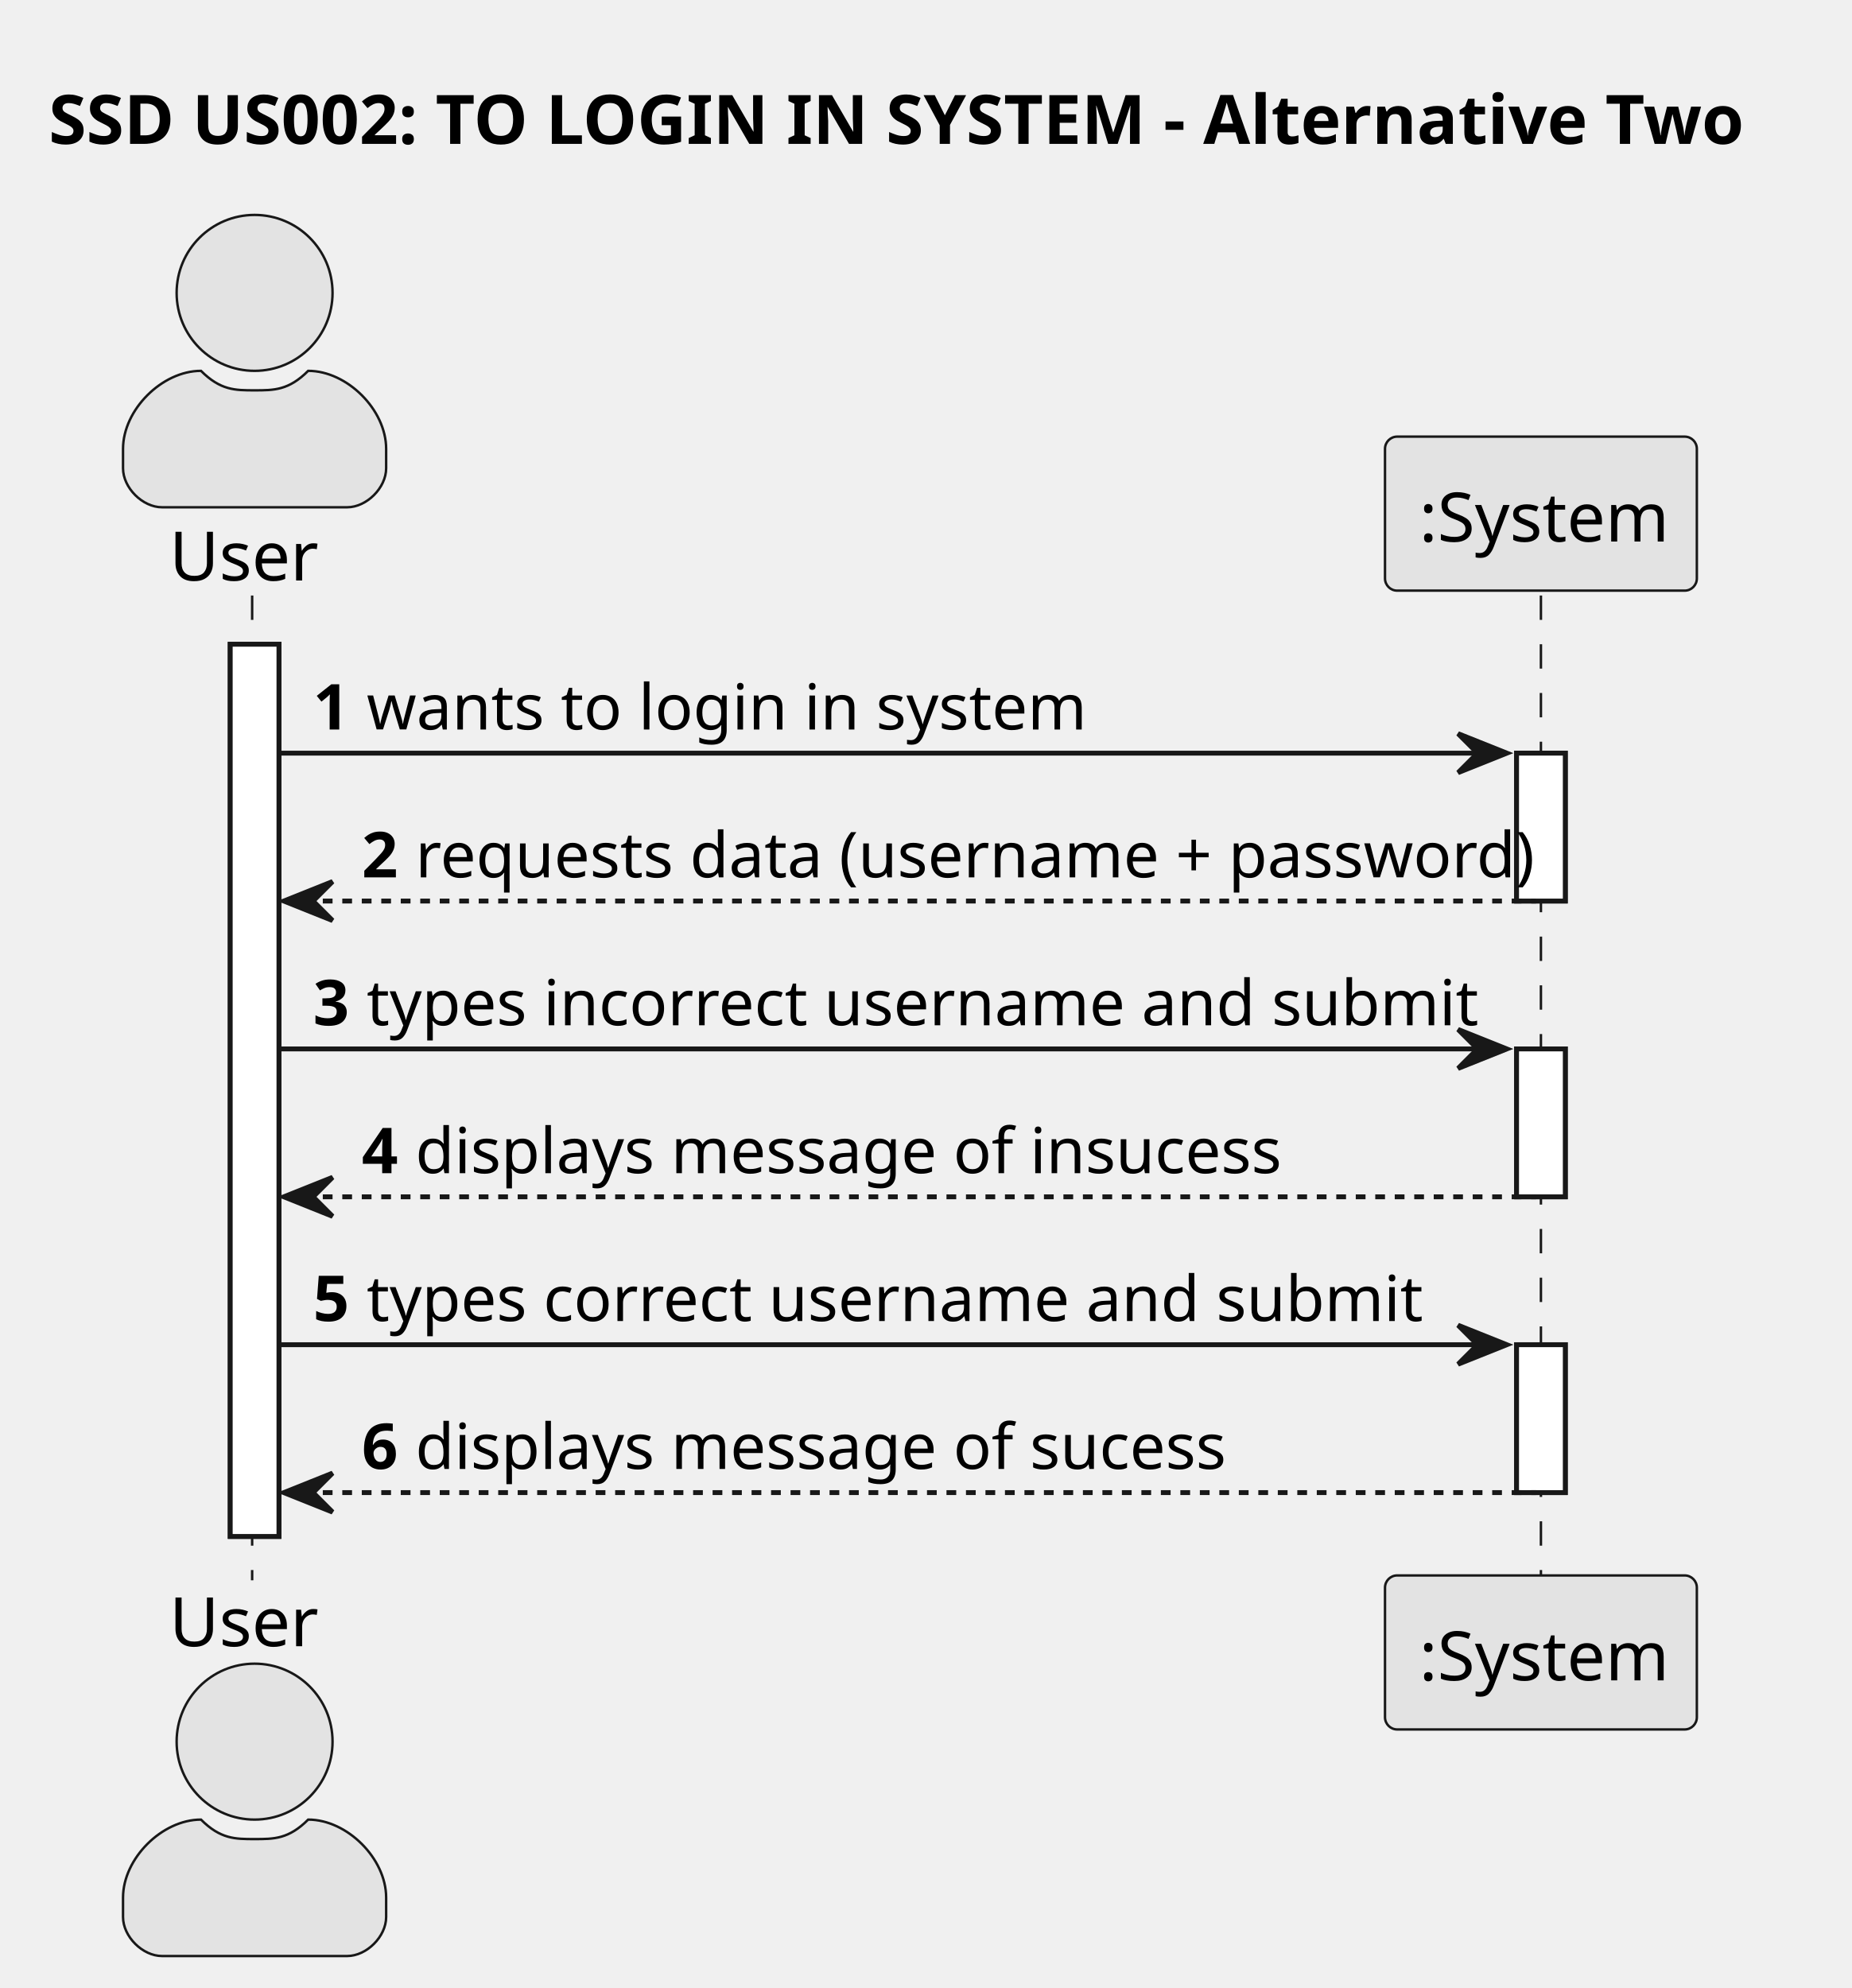
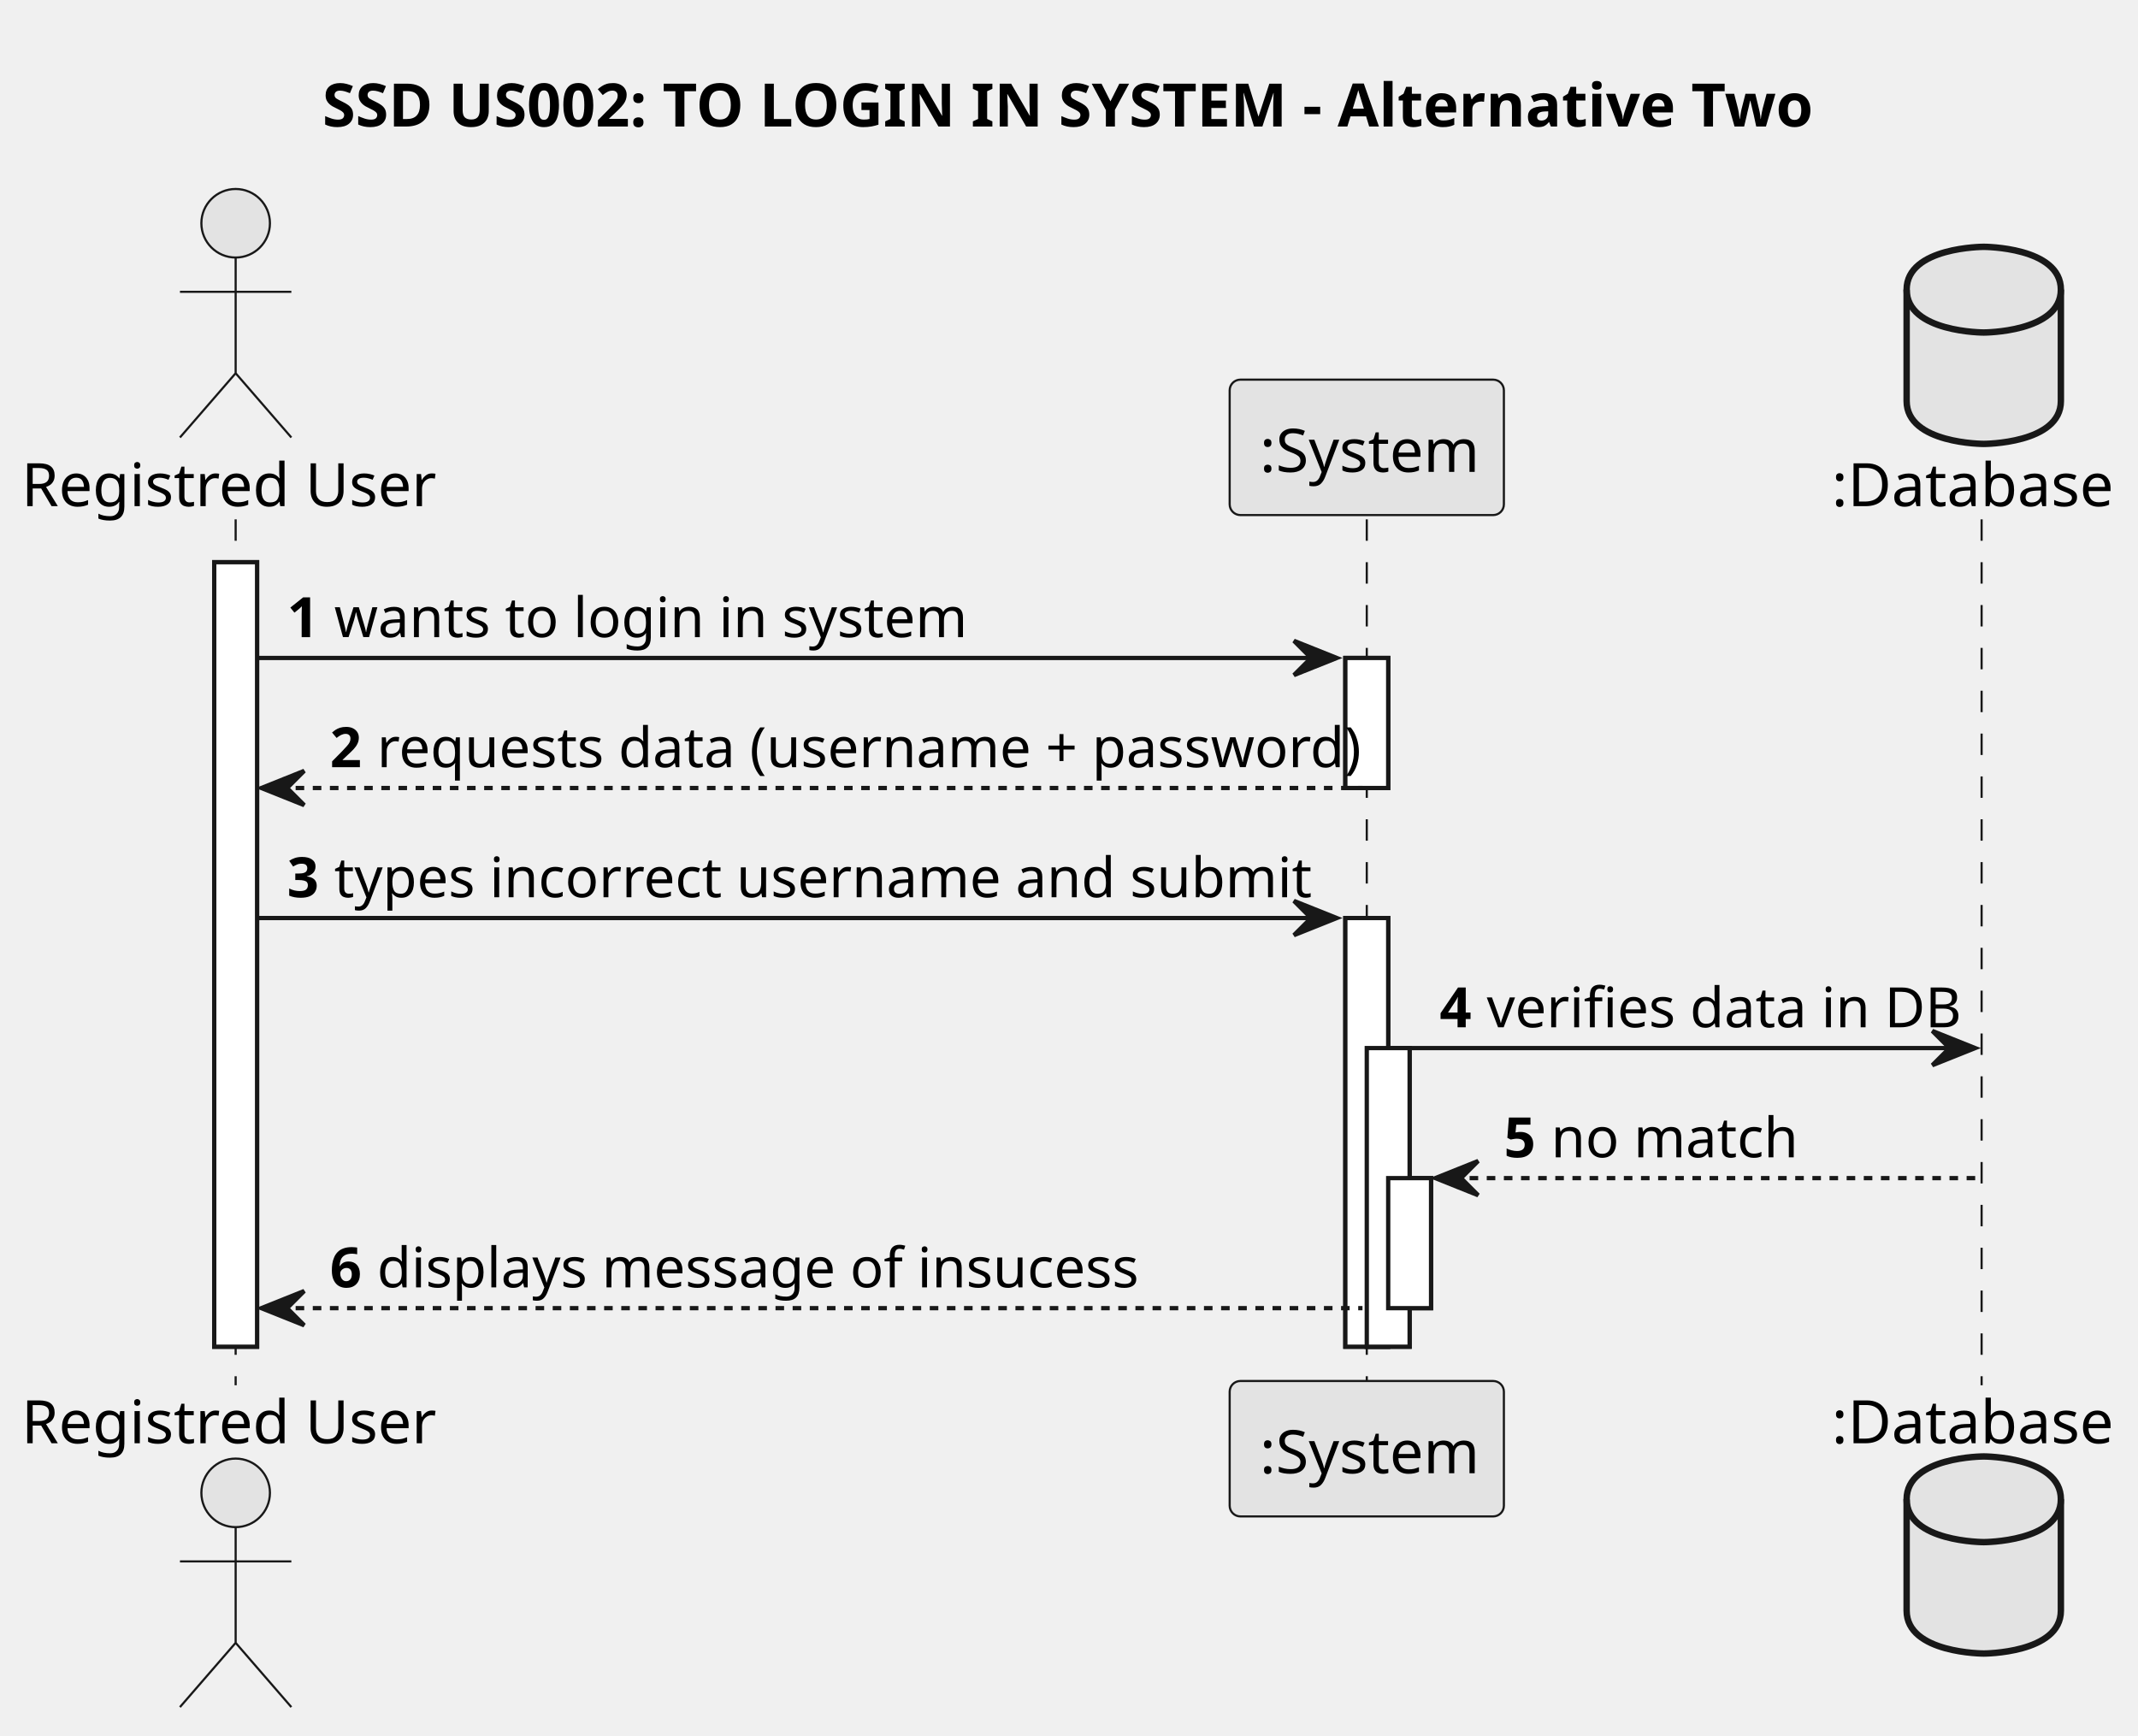
- <svg xmlns="http://www.w3.org/2000/svg" contentStyleType="text/css" height="408px" preserveAspectRatio="none" style="width:380px;height:408px;background:#FFFFFF;" version="1.1" viewBox="0 0 380 408" width="380px" zoomAndPan="magnify">
+ <svg xmlns="http://www.w3.org/2000/svg" contentStyleType="text/css" height="405px" preserveAspectRatio="none" style="width:499px;height:405px;background:#FFFFFF;" version="1.1" viewBox="0 0 499 405" width="499px" zoomAndPan="magnify">
  <defs />
  <g>
-     <text fill="#000000" font-family="sans-serif" font-size="14" font-weight="bold" lengthAdjust="spacing" textLength="352" x="10" y="29.533">SSD US002: TO LOGIN IN SYSTEM - Alternative Two</text>
-     <rect fill="#FFFFFF" height="183.109" style="stroke:#181818;stroke-width:1.0;" width="10" x="47.25" y="132.219" />
-     <rect fill="#FFFFFF" height="30.352" style="stroke:#181818;stroke-width:1.0;" width="10" x="311.25" y="154.57" />
-     <rect fill="#FFFFFF" height="30.352" style="stroke:#181818;stroke-width:1.0;" width="10" x="311.25" y="215.273" />
-     <rect fill="#FFFFFF" height="30.352" style="stroke:#181818;stroke-width:1.0;" width="10" x="311.25" y="275.977" />
-     <line style="stroke:#181818;stroke-width:0.5;stroke-dasharray:5.0,5.0;" x1="51.75" x2="51.75" y1="122.219" y2="324.328" />
-     <line style="stroke:#181818;stroke-width:0.5;stroke-dasharray:5.0,5.0;" x1="316.25" x2="316.25" y1="122.219" y2="324.328" />
-     <text fill="#000000" font-family="sans-serif" font-size="14" lengthAdjust="spacing" textLength="29" x="34.75" y="119.143">User</text>
-     <ellipse cx="52.25" cy="60.109" fill="#E3E3E3" rx="16" ry="16" style="stroke:#181818;stroke-width:0.5;" />
-     <path d="M52.25,80.109 C56.25,80.109 59.25,80.109 63.25,76.109 C71.25,76.109 79.25,84.109 79.25,92.109 L79.25,96.109 C79.25,100.109 75.25,104.109 71.25,104.109 L33.25,104.109 C29.25,104.109 25.25,100.109 25.25,96.109 L25.25,92.109 C25.25,84.109 33.25,76.109 41.25,76.109 C45.25,80.109 48.25,80.109 52.25,80.109 " fill="#E3E3E3" style="stroke:#181818;stroke-width:0.5;" />
-     <text fill="#000000" font-family="sans-serif" font-size="14" lengthAdjust="spacing" textLength="29" x="34.75" y="337.861">User</text>
-     <ellipse cx="52.25" cy="357.438" fill="#E3E3E3" rx="16" ry="16" style="stroke:#181818;stroke-width:0.5;" />
-     <path d="M52.25,377.438 C56.25,377.438 59.25,377.438 63.25,373.438 C71.25,373.438 79.25,381.438 79.25,389.438 L79.25,393.438 C79.25,397.438 75.25,401.438 71.25,401.438 L33.25,401.438 C29.25,401.438 25.25,397.438 25.25,393.438 L25.25,389.438 C25.25,381.438 33.25,373.438 41.25,373.438 C45.25,377.438 48.25,377.438 52.25,377.438 " fill="#E3E3E3" style="stroke:#181818;stroke-width:0.5;" />
-     <rect fill="#E3E3E3" height="31.609" rx="2.5" ry="2.5" style="stroke:#181818;stroke-width:0.5;" width="64" x="284.25" y="89.609" />
-     <text fill="#000000" font-family="sans-serif" font-size="14" lengthAdjust="spacing" textLength="50" x="291.25" y="111.143">:System</text>
-     <rect fill="#E3E3E3" height="31.609" rx="2.5" ry="2.5" style="stroke:#181818;stroke-width:0.5;" width="64" x="284.25" y="323.328" />
-     <text fill="#000000" font-family="sans-serif" font-size="14" lengthAdjust="spacing" textLength="50" x="291.25" y="344.861">:System</text>
-     <rect fill="#FFFFFF" height="183.109" style="stroke:#181818;stroke-width:1.0;" width="10" x="47.25" y="132.219" />
-     <rect fill="#FFFFFF" height="30.352" style="stroke:#181818;stroke-width:1.0;" width="10" x="311.25" y="154.57" />
-     <rect fill="#FFFFFF" height="30.352" style="stroke:#181818;stroke-width:1.0;" width="10" x="311.25" y="215.273" />
-     <rect fill="#FFFFFF" height="30.352" style="stroke:#181818;stroke-width:1.0;" width="10" x="311.25" y="275.977" />
-     <polygon fill="#181818" points="299.25,150.57,309.25,154.57,299.25,158.57,303.25,154.57" style="stroke:#181818;stroke-width:1.0;" />
-     <line style="stroke:#181818;stroke-width:1.0;" x1="57.25" x2="305.25" y1="154.57" y2="154.57" />
-     <text fill="#000000" font-family="sans-serif" font-size="13" font-weight="bold" lengthAdjust="spacing" textLength="7" x="64.25" y="149.714">1</text>
-     <text fill="#000000" font-family="sans-serif" font-size="13" lengthAdjust="spacing" textLength="141" x="75.25" y="149.714">wants to login in system</text>
-     <polygon fill="#181818" points="68.25,180.922,58.25,184.922,68.25,188.922,64.25,184.922" style="stroke:#181818;stroke-width:1.0;" />
-     <line style="stroke:#181818;stroke-width:1.0;stroke-dasharray:2.0,2.0;" x1="62.25" x2="315.25" y1="184.922" y2="184.922" />
-     <text fill="#000000" font-family="sans-serif" font-size="13" font-weight="bold" lengthAdjust="spacing" textLength="7" x="74.25" y="180.065">2</text>
-     <text fill="#000000" font-family="sans-serif" font-size="13" lengthAdjust="spacing" textLength="219" x="85.25" y="180.065">requests data (username + password)</text>
-     <polygon fill="#181818" points="299.25,211.273,309.25,215.273,299.25,219.273,303.25,215.273" style="stroke:#181818;stroke-width:1.0;" />
-     <line style="stroke:#181818;stroke-width:1.0;" x1="57.25" x2="305.25" y1="215.273" y2="215.273" />
-     <text fill="#000000" font-family="sans-serif" font-size="13" font-weight="bold" lengthAdjust="spacing" textLength="7" x="64.25" y="210.417">3</text>
-     <text fill="#000000" font-family="sans-serif" font-size="13" lengthAdjust="spacing" textLength="215" x="75.25" y="210.417">types incorrect username and submit</text>
-     <polygon fill="#181818" points="68.25,241.625,58.25,245.625,68.25,249.625,64.25,245.625" style="stroke:#181818;stroke-width:1.0;" />
-     <line style="stroke:#181818;stroke-width:1.0;stroke-dasharray:2.0,2.0;" x1="62.25" x2="315.25" y1="245.625" y2="245.625" />
-     <text fill="#000000" font-family="sans-serif" font-size="13" font-weight="bold" lengthAdjust="spacing" textLength="7" x="74.25" y="240.769">4</text>
-     <text fill="#000000" font-family="sans-serif" font-size="13" lengthAdjust="spacing" textLength="175" x="85.25" y="240.769">displays message of insucess</text>
-     <polygon fill="#181818" points="299.25,271.977,309.25,275.977,299.25,279.977,303.25,275.977" style="stroke:#181818;stroke-width:1.0;" />
-     <line style="stroke:#181818;stroke-width:1.0;" x1="57.25" x2="305.25" y1="275.977" y2="275.977" />
-     <text fill="#000000" font-family="sans-serif" font-size="13" font-weight="bold" lengthAdjust="spacing" textLength="7" x="64.25" y="271.12">5</text>
-     <text fill="#000000" font-family="sans-serif" font-size="13" lengthAdjust="spacing" textLength="205" x="75.25" y="271.12">types correct username and submit</text>
-     <polygon fill="#181818" points="68.25,302.328,58.25,306.328,68.25,310.328,64.25,306.328" style="stroke:#181818;stroke-width:1.0;" />
-     <line style="stroke:#181818;stroke-width:1.0;stroke-dasharray:2.0,2.0;" x1="62.25" x2="315.25" y1="306.328" y2="306.328" />
-     <text fill="#000000" font-family="sans-serif" font-size="13" font-weight="bold" lengthAdjust="spacing" textLength="7" x="74.25" y="301.472">6</text>
-     <text fill="#000000" font-family="sans-serif" font-size="13" lengthAdjust="spacing" textLength="165" x="85.25" y="301.472">displays message of sucess</text>
+     <text fill="#000000" font-family="sans-serif" font-size="14" font-weight="bold" lengthAdjust="spacing" textLength="352" x="75.25" y="29.533">SSD US002: TO LOGIN IN SYSTEM - Alternative Two</text>
+     <rect fill="#FFFFFF" height="183.109" style="stroke:#181818;stroke-width:1.0;" width="10" x="50" y="131.219" />
+     <rect fill="#FFFFFF" height="30.352" style="stroke:#181818;stroke-width:1.0;" width="10" x="314" y="153.57" />
+     <rect fill="#FFFFFF" height="100.055" style="stroke:#181818;stroke-width:1.0;" width="10" x="314" y="214.273" />
+     <rect fill="#FFFFFF" height="69.703" style="stroke:#181818;stroke-width:1.0;" width="10" x="319" y="244.625" />
+     <rect fill="#FFFFFF" height="30.352" style="stroke:#181818;stroke-width:1.0;" width="10" x="324" y="274.977" />
+     <line style="stroke:#181818;stroke-width:0.5;stroke-dasharray:5.0,5.0;" x1="55" x2="55" y1="121.219" y2="323.328" />
+     <line style="stroke:#181818;stroke-width:0.5;stroke-dasharray:5.0,5.0;" x1="319" x2="319" y1="121.219" y2="323.328" />
+     <line style="stroke:#181818;stroke-width:0.5;stroke-dasharray:5.0,5.0;" x1="462.5" x2="462.5" y1="121.219" y2="323.328" />
+     <text fill="#000000" font-family="sans-serif" font-size="14" lengthAdjust="spacing" textLength="94" x="5" y="118.143">Registred User</text>
+     <ellipse cx="55" cy="52.109" fill="#E3E3E3" rx="8" ry="8" style="stroke:#181818;stroke-width:0.5;" />
+     <path d="M55,60.109 L55,87.109 M42,68.109 L68,68.109 M55,87.109 L42,102.109 M55,87.109 L68,102.109 " fill="none" style="stroke:#181818;stroke-width:0.5;" />
+     <text fill="#000000" font-family="sans-serif" font-size="14" lengthAdjust="spacing" textLength="94" x="5" y="336.861">Registred User</text>
+     <ellipse cx="55" cy="348.438" fill="#E3E3E3" rx="8" ry="8" style="stroke:#181818;stroke-width:0.5;" />
+     <path d="M55,356.438 L55,383.438 M42,364.438 L68,364.438 M55,383.438 L42,398.438 M55,383.438 L68,398.438 " fill="none" style="stroke:#181818;stroke-width:0.5;" />
+     <rect fill="#E3E3E3" height="31.609" rx="2.5" ry="2.5" style="stroke:#181818;stroke-width:0.5;" width="64" x="287" y="88.609" />
+     <text fill="#000000" font-family="sans-serif" font-size="14" lengthAdjust="spacing" textLength="50" x="294" y="110.143">:System</text>
+     <rect fill="#E3E3E3" height="31.609" rx="2.5" ry="2.5" style="stroke:#181818;stroke-width:0.5;" width="64" x="287" y="322.328" />
+     <text fill="#000000" font-family="sans-serif" font-size="14" lengthAdjust="spacing" textLength="50" x="294" y="343.861">:System</text>
+     <text fill="#000000" font-family="sans-serif" font-size="14" lengthAdjust="spacing" textLength="65" x="427.5" y="118.143">:Database</text>
+     <path d="M445,67.609 C445,57.609 463,57.609 463,57.609 C463,57.609 481,57.609 481,67.609 L481,93.609 C481,103.609 463,103.609 463,103.609 C463,103.609 445,103.609 445,93.609 L445,67.609 " fill="#E3E3E3" style="stroke:#181818;stroke-width:1.5;" />
+     <path d="M445,67.609 C445,77.609 463,77.609 463,77.609 C463,77.609 481,77.609 481,67.609 " fill="none" style="stroke:#181818;stroke-width:1.5;" />
+     <text fill="#000000" font-family="sans-serif" font-size="14" lengthAdjust="spacing" textLength="65" x="427.5" y="336.861">:Database</text>
+     <path d="M445,349.938 C445,339.938 463,339.938 463,339.938 C463,339.938 481,339.938 481,349.938 L481,375.938 C481,385.938 463,385.938 463,385.938 C463,385.938 445,385.938 445,375.938 L445,349.938 " fill="#E3E3E3" style="stroke:#181818;stroke-width:1.5;" />
+     <path d="M445,349.938 C445,359.938 463,359.938 463,359.938 C463,359.938 481,359.938 481,349.938 " fill="none" style="stroke:#181818;stroke-width:1.5;" />
+     <rect fill="#FFFFFF" height="183.109" style="stroke:#181818;stroke-width:1.0;" width="10" x="50" y="131.219" />
+     <rect fill="#FFFFFF" height="30.352" style="stroke:#181818;stroke-width:1.0;" width="10" x="314" y="153.57" />
+     <rect fill="#FFFFFF" height="100.055" style="stroke:#181818;stroke-width:1.0;" width="10" x="314" y="214.273" />
+     <rect fill="#FFFFFF" height="69.703" style="stroke:#181818;stroke-width:1.0;" width="10" x="319" y="244.625" />
+     <rect fill="#FFFFFF" height="30.352" style="stroke:#181818;stroke-width:1.0;" width="10" x="324" y="274.977" />
+     <polygon fill="#181818" points="302,149.57,312,153.57,302,157.57,306,153.57" style="stroke:#181818;stroke-width:1.0;" />
+     <line style="stroke:#181818;stroke-width:1.0;" x1="60" x2="308" y1="153.57" y2="153.57" />
+     <text fill="#000000" font-family="sans-serif" font-size="13" font-weight="bold" lengthAdjust="spacing" textLength="7" x="67" y="148.714">1</text>
+     <text fill="#000000" font-family="sans-serif" font-size="13" lengthAdjust="spacing" textLength="141" x="78" y="148.714">wants to login in system</text>
+     <polygon fill="#181818" points="71,179.922,61,183.922,71,187.922,67,183.922" style="stroke:#181818;stroke-width:1.0;" />
+     <line style="stroke:#181818;stroke-width:1.0;stroke-dasharray:2.0,2.0;" x1="65" x2="318" y1="183.922" y2="183.922" />
+     <text fill="#000000" font-family="sans-serif" font-size="13" font-weight="bold" lengthAdjust="spacing" textLength="7" x="77" y="179.065">2</text>
+     <text fill="#000000" font-family="sans-serif" font-size="13" lengthAdjust="spacing" textLength="219" x="88" y="179.065">requests data (username + password)</text>
+     <polygon fill="#181818" points="302,210.273,312,214.273,302,218.273,306,214.273" style="stroke:#181818;stroke-width:1.0;" />
+     <line style="stroke:#181818;stroke-width:1.0;" x1="60" x2="308" y1="214.273" y2="214.273" />
+     <text fill="#000000" font-family="sans-serif" font-size="13" font-weight="bold" lengthAdjust="spacing" textLength="7" x="67" y="209.417">3</text>
+     <text fill="#000000" font-family="sans-serif" font-size="13" lengthAdjust="spacing" textLength="215" x="78" y="209.417">types incorrect username and submit</text>
+     <polygon fill="#181818" points="451,240.625,461,244.625,451,248.625,455,244.625" style="stroke:#181818;stroke-width:1.0;" />
+     <line style="stroke:#181818;stroke-width:1.0;" x1="329" x2="457" y1="244.625" y2="244.625" />
+     <text fill="#000000" font-family="sans-serif" font-size="13" font-weight="bold" lengthAdjust="spacing" textLength="7" x="336" y="239.769">4</text>
+     <text fill="#000000" font-family="sans-serif" font-size="13" lengthAdjust="spacing" textLength="104" x="347" y="239.769">verifies data in DB</text>
+     <polygon fill="#181818" points="345,270.977,335,274.977,345,278.977,341,274.977" style="stroke:#181818;stroke-width:1.0;" />
+     <line style="stroke:#181818;stroke-width:1.0;stroke-dasharray:2.0,2.0;" x1="339" x2="462" y1="274.977" y2="274.977" />
+     <text fill="#000000" font-family="sans-serif" font-size="13" font-weight="bold" lengthAdjust="spacing" textLength="7" x="351" y="270.12">5</text>
+     <text fill="#000000" font-family="sans-serif" font-size="13" lengthAdjust="spacing" textLength="54" x="362" y="270.12">no match</text>
+     <polygon fill="#181818" points="71,301.328,61,305.328,71,309.328,67,305.328" style="stroke:#181818;stroke-width:1.0;" />
+     <line style="stroke:#181818;stroke-width:1.0;stroke-dasharray:2.0,2.0;" x1="65" x2="318" y1="305.328" y2="305.328" />
+     <text fill="#000000" font-family="sans-serif" font-size="13" font-weight="bold" lengthAdjust="spacing" textLength="7" x="77" y="300.472">6</text>
+     <text fill="#000000" font-family="sans-serif" font-size="13" lengthAdjust="spacing" textLength="175" x="88" y="300.472">displays message of insucess</text>
  </g>
</svg>
